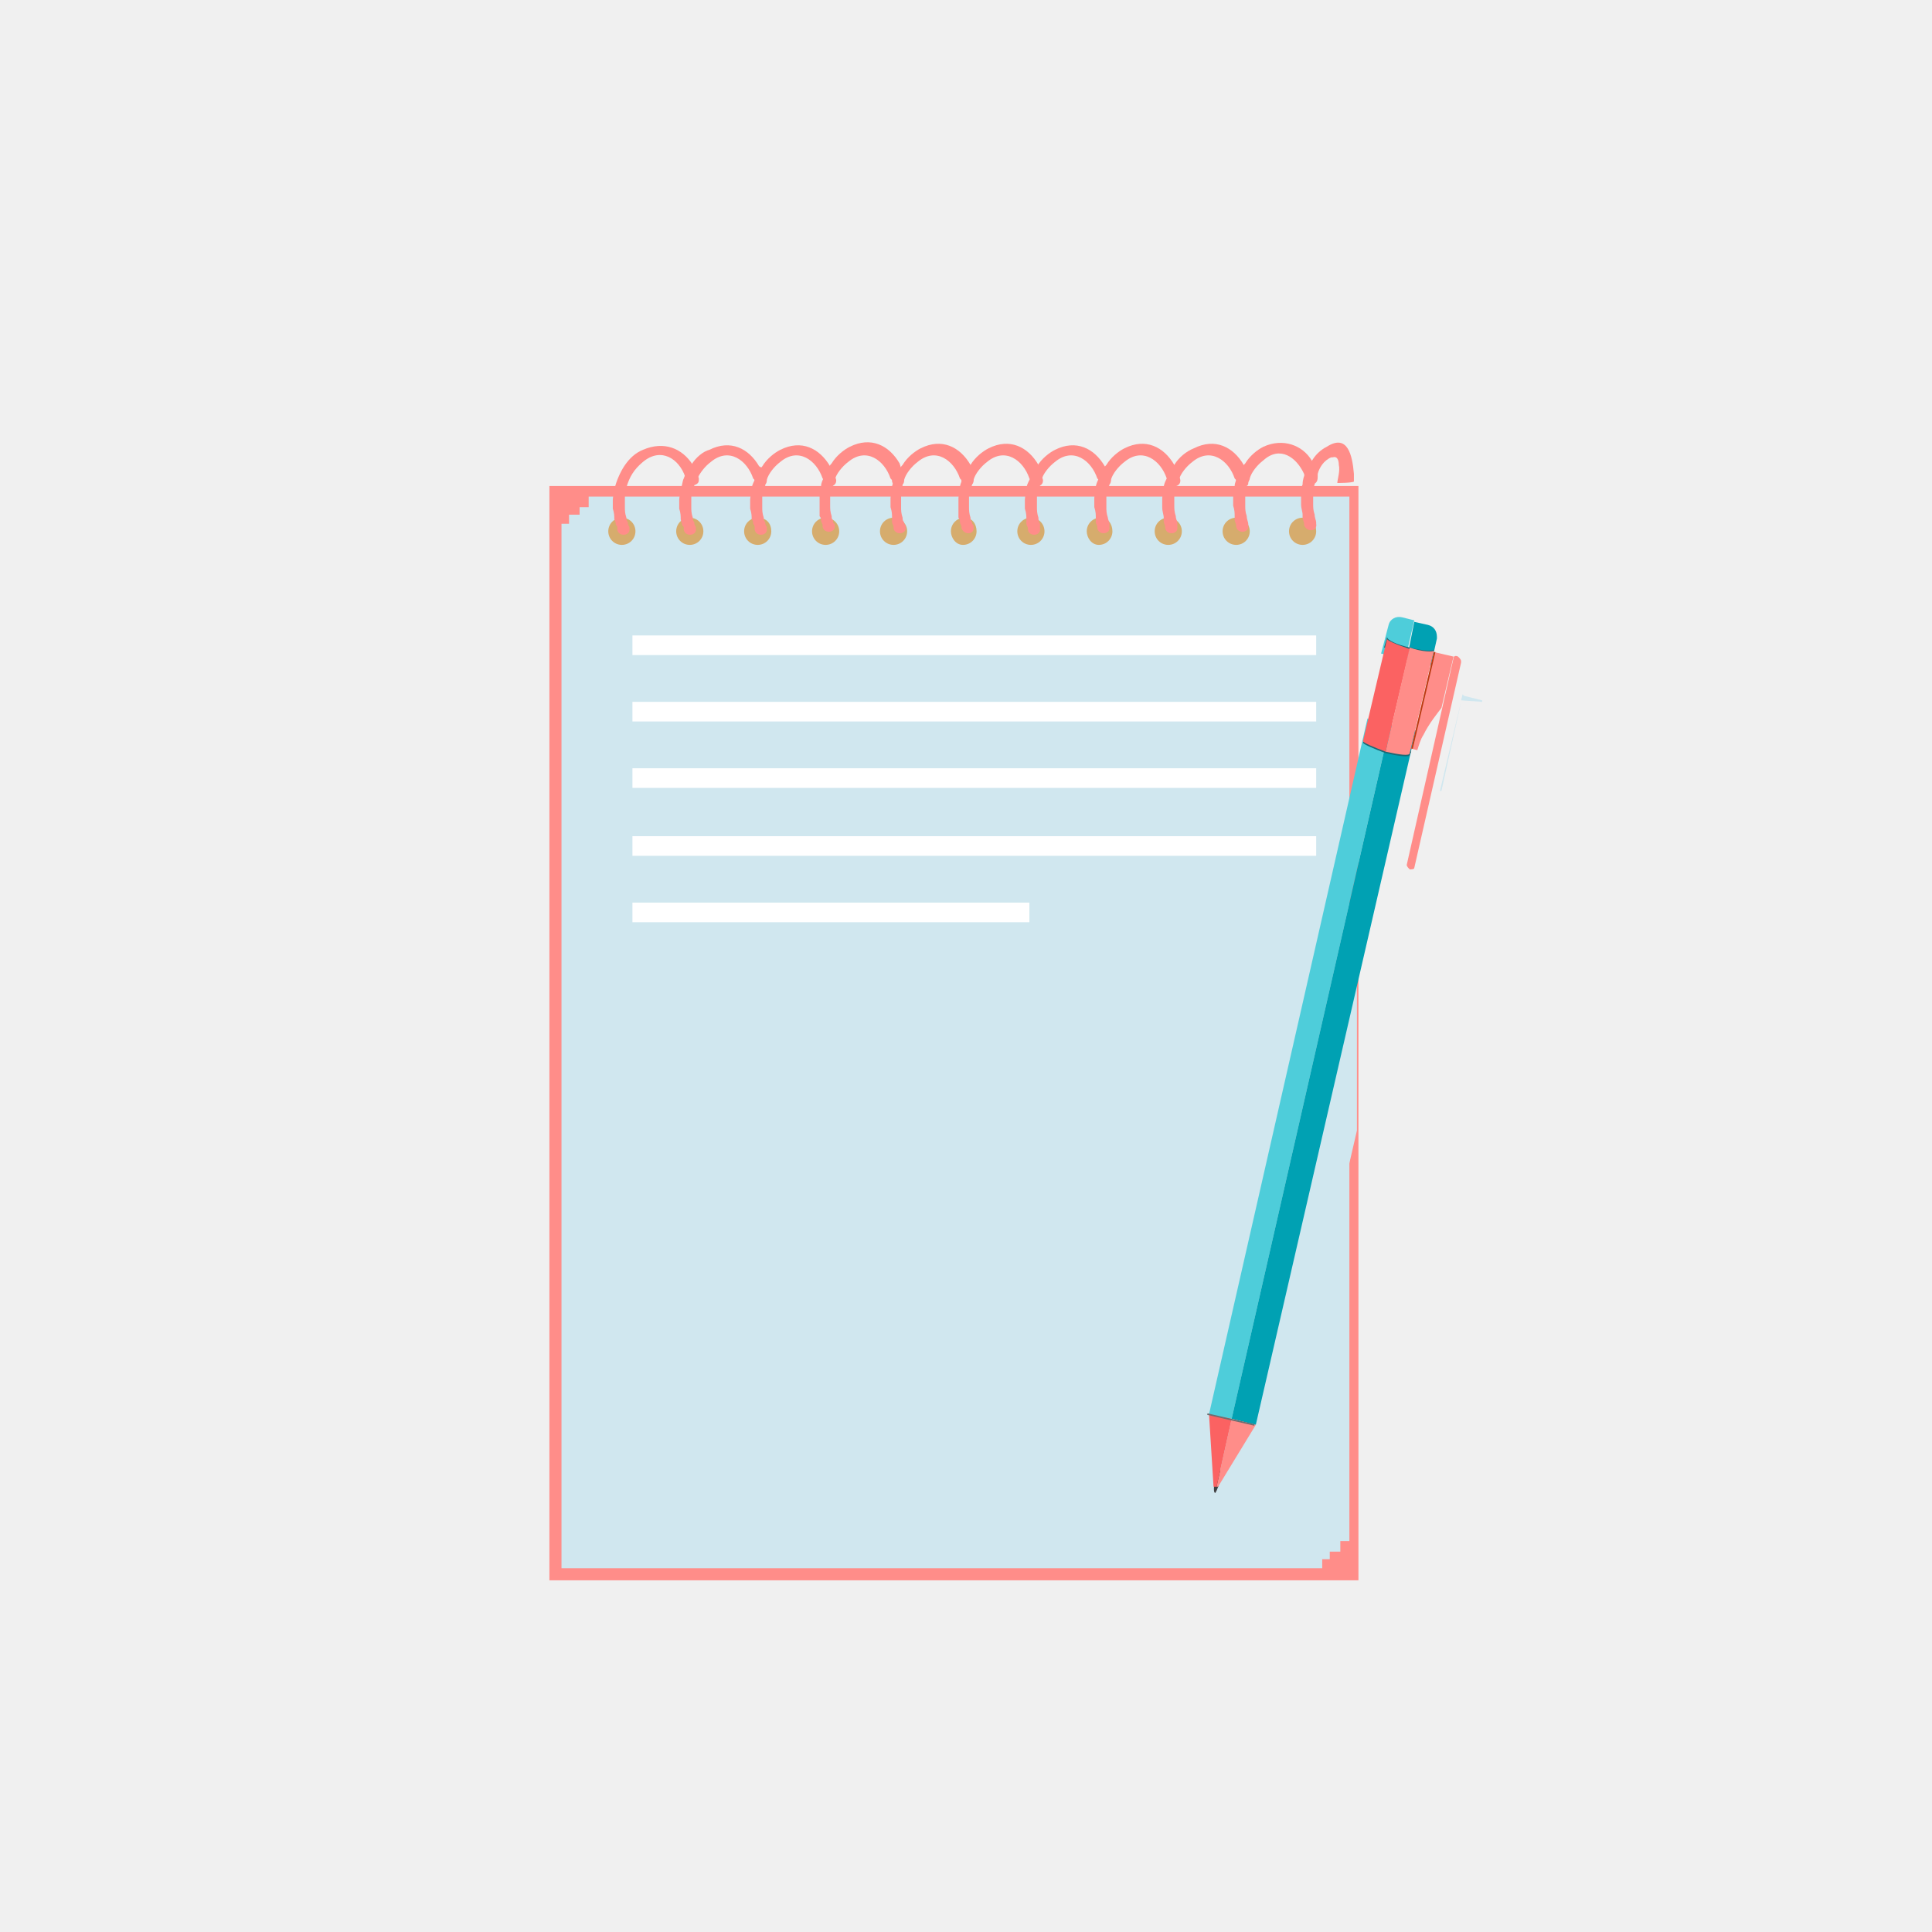
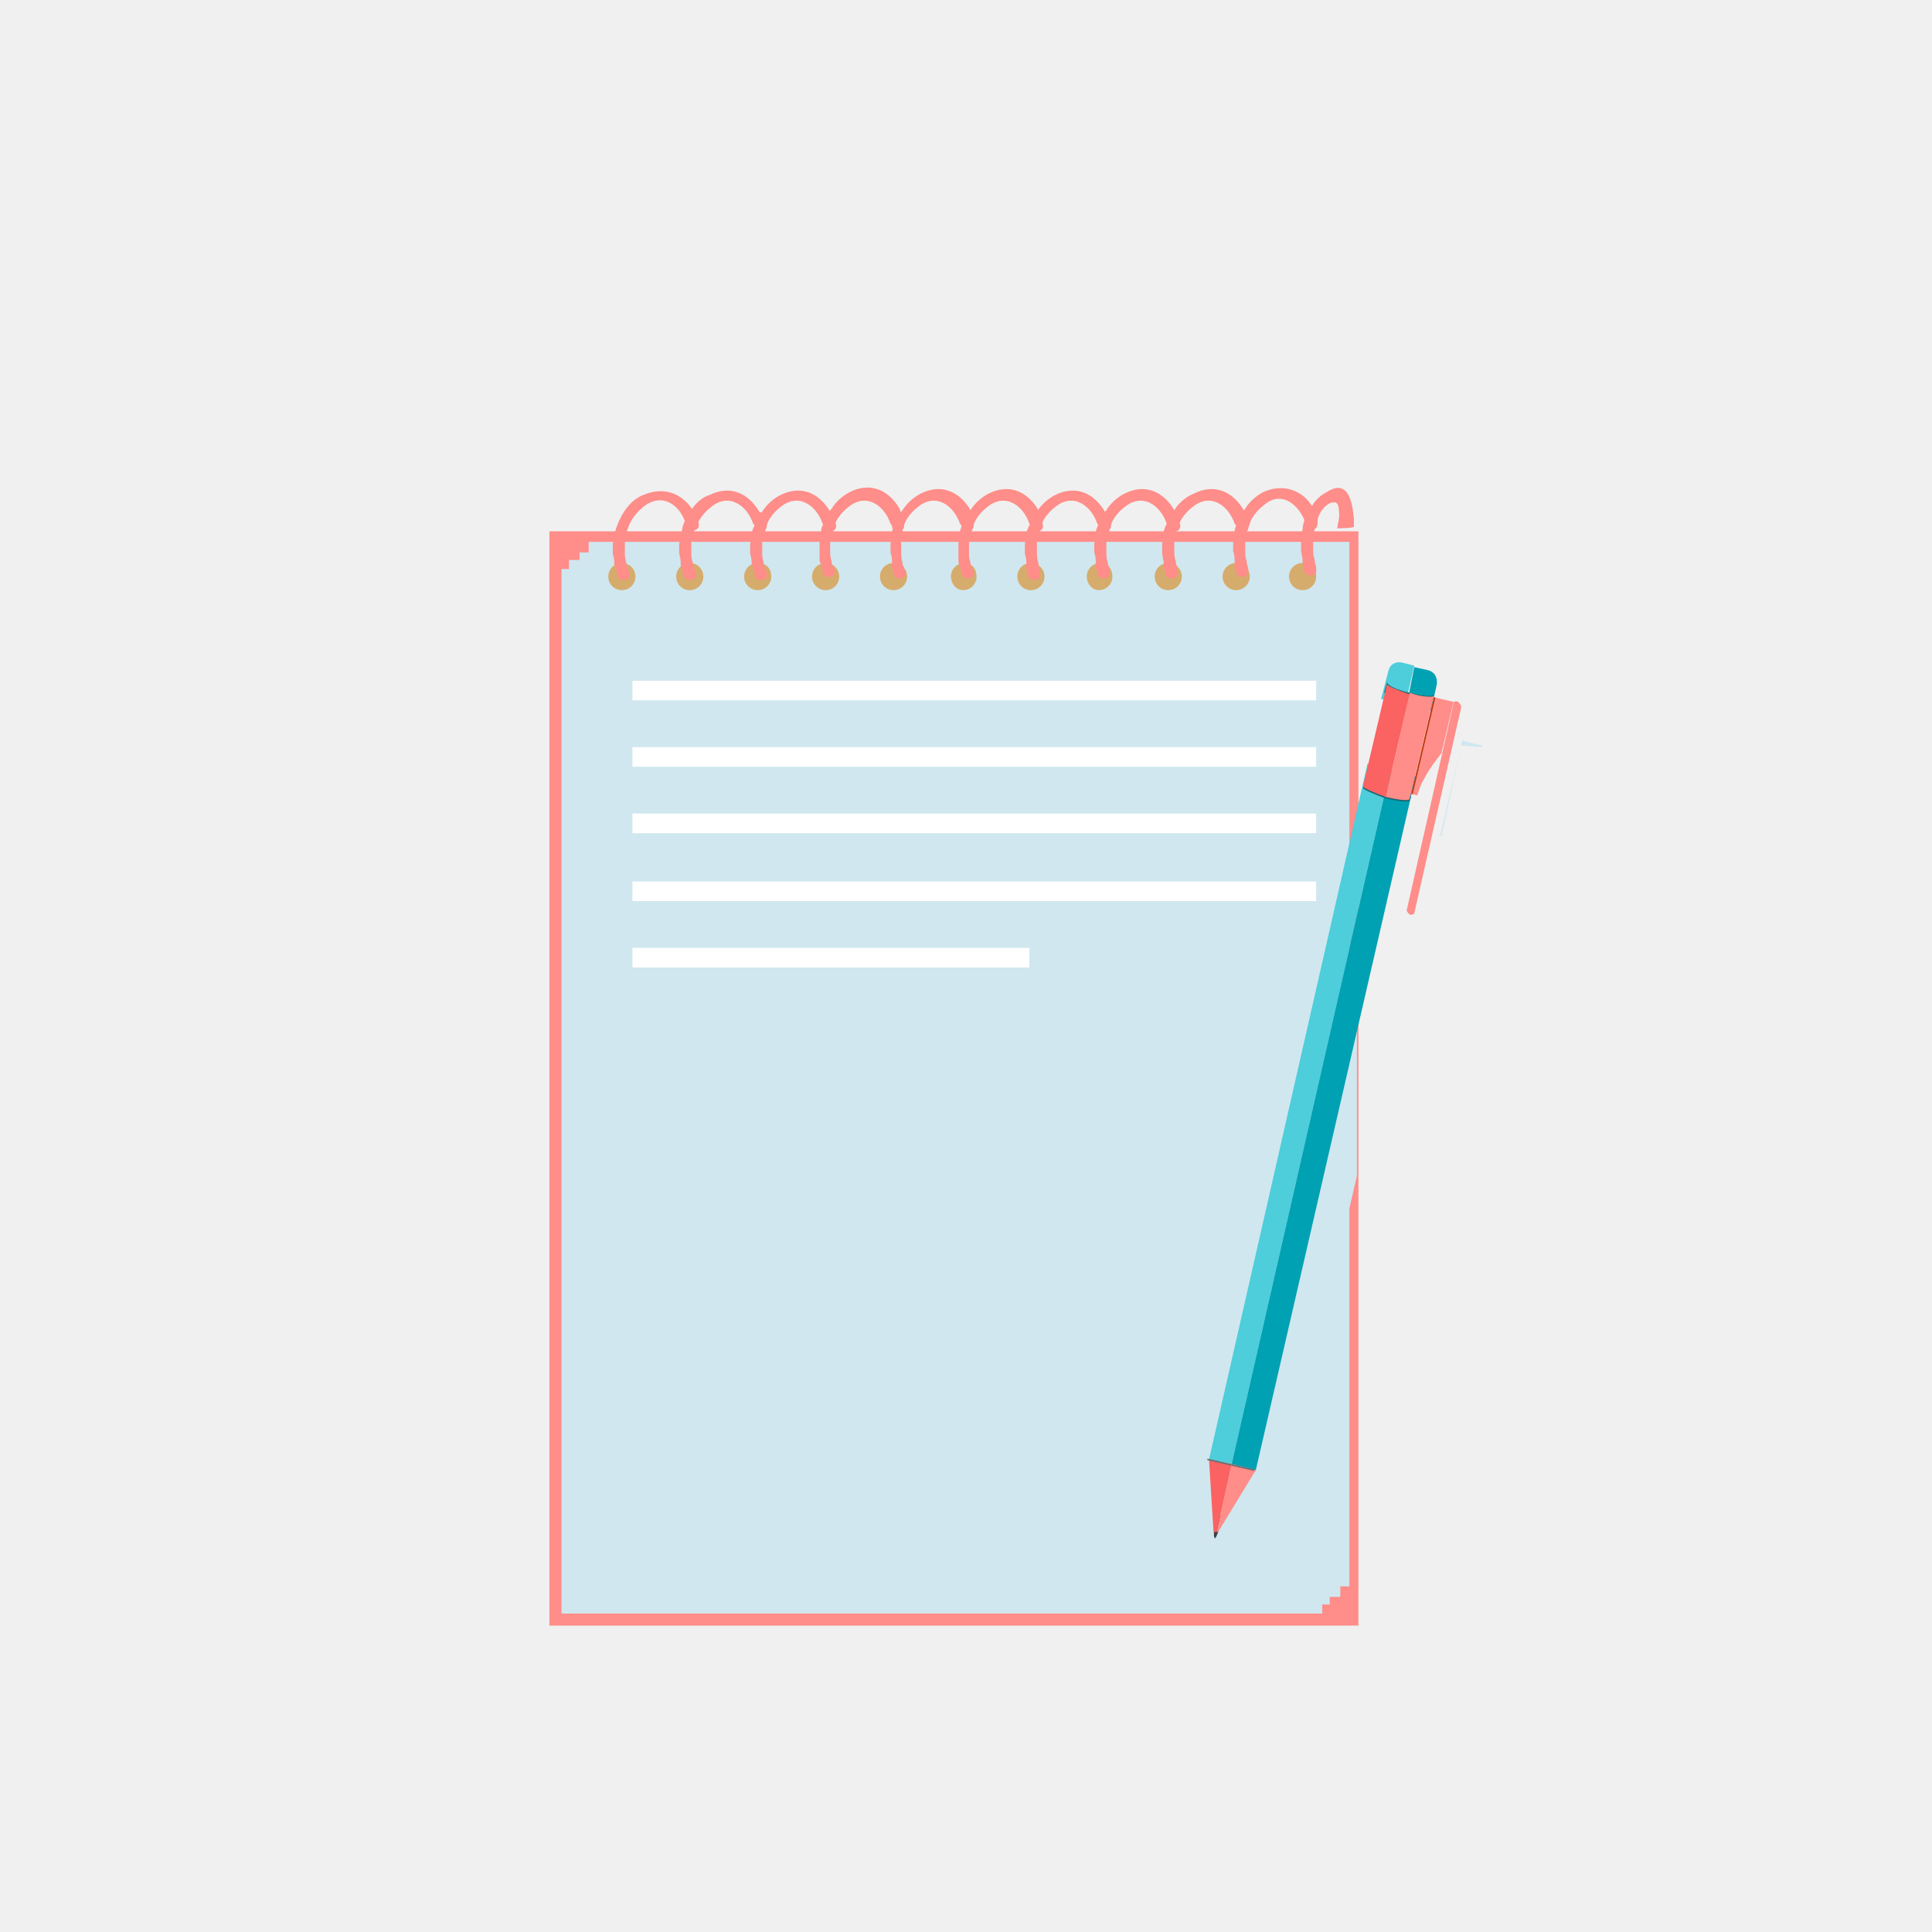
<svg xmlns="http://www.w3.org/2000/svg" version="1.1" id="图层_1" x="0px" y="0px" viewBox="0 0 128 128" style="enable-background:new 0 0 128 128;" xml:space="preserve">
  <style type="text/css">
	.st0{fill:#FF8D89;}
	.st1{fill:#D0E7EF;}
	.st2{fill:#D6AC6D;}
	.st3{fill:#FFFFFF;}
	.st4{fill:#EBE1B5;}
	.st5{fill:#4ECDDA;}
	.st6{fill:#00A1B3;}
	.st7{fill:#196975;}
	.st8{fill:#FB6262;}
	.st9{fill:#414042;}
	.st10{fill:#6D6E71;}
	.st11{fill:#BA3B10;}
</style>
  <g>
    <g>
-       <rect x="36.4" y="32.2" class="st0" width="53.6" height="72.5" />
-       <rect x="37.2" y="34.7" class="st1" width="50.4" height="69.2" />
-       <rect x="37.7" y="34.1" class="st1" width="50.4" height="69.2" />
-       <rect x="38.4" y="33.6" class="st1" width="50.4" height="69.2" />
-       <rect x="39" y="32.9" class="st1" width="50.4" height="69.2" />
+       <rect x="36.4" y="35.2" class="st0" width="53.6" height="72.5" />
+       <rect x="37.2" y="37.7" class="st1" width="50.4" height="69.2" />
+       <rect x="37.7" y="37.1" class="st1" width="50.4" height="69.2" />
+       <rect x="38.4" y="36.6" class="st1" width="50.4" height="69.2" />
+       <rect x="39" y="35.9" class="st1" width="50.4" height="69.2" />
      <g>
-         <path class="st2" d="M42.1,35.2c0,0.5-0.4,0.9-0.9,0.9c-0.5,0-0.9-0.4-0.9-0.9c0-0.5,0.4-0.9,0.9-0.9     C41.7,34.3,42.1,34.7,42.1,35.2z" />
-         <path class="st2" d="M46.6,35.2c0,0.5-0.4,0.9-0.9,0.9c-0.5,0-0.9-0.4-0.9-0.9c0-0.5,0.4-0.9,0.9-0.9     C46.2,34.3,46.6,34.7,46.6,35.2z" />
-         <path class="st2" d="M51.1,35.2c0,0.5-0.4,0.9-0.9,0.9c-0.5,0-0.9-0.4-0.9-0.9c0-0.5,0.4-0.9,0.9-0.9     C50.8,34.3,51.1,34.7,51.1,35.2z" />
-         <path class="st2" d="M55.6,35.2c0,0.5-0.4,0.9-0.9,0.9c-0.5,0-0.9-0.4-0.9-0.9c0-0.5,0.4-0.9,0.9-0.9     C55.2,34.3,55.6,34.7,55.6,35.2z" />
-         <path class="st2" d="M60.1,35.2c0,0.5-0.4,0.9-0.9,0.9c-0.5,0-0.9-0.4-0.9-0.9c0-0.5,0.4-0.9,0.9-0.9     C59.7,34.3,60.1,34.7,60.1,35.2z" />
-         <path class="st2" d="M64.7,35.2c0,0.5-0.4,0.9-0.9,0.9S63,35.6,63,35.2c0-0.5,0.4-0.9,0.9-0.9S64.7,34.7,64.7,35.2z" />
-         <path class="st2" d="M69.2,35.2c0,0.5-0.4,0.9-0.9,0.9c-0.5,0-0.9-0.4-0.9-0.9c0-0.5,0.4-0.9,0.9-0.9     C68.8,34.3,69.2,34.7,69.2,35.2z" />
-         <path class="st2" d="M73.7,35.2c0,0.5-0.4,0.9-0.9,0.9S72,35.6,72,35.2c0-0.5,0.4-0.9,0.9-0.9S73.7,34.7,73.7,35.2z" />
-         <path class="st2" d="M78.3,35.2c0,0.5-0.4,0.9-0.9,0.9c-0.5,0-0.9-0.4-0.9-0.9c0-0.5,0.4-0.9,0.9-0.9     C77.9,34.3,78.3,34.7,78.3,35.2z" />
-         <path class="st2" d="M82.8,35.2c0,0.5-0.4,0.9-0.9,0.9s-0.9-0.4-0.9-0.9c0-0.5,0.4-0.9,0.9-0.9S82.8,34.7,82.8,35.2z" />
-         <path class="st2" d="M87.2,35.2c0,0.5-0.4,0.9-0.9,0.9s-0.9-0.4-0.9-0.9c0-0.5,0.4-0.9,0.9-0.9C86.9,34.3,87.2,34.7,87.2,35.2z" />
+         <path class="st2" d="M42.1,38.2c0,0.5-0.4,0.9-0.9,0.9c-0.5,0-0.9-0.4-0.9-0.9c0-0.5,0.4-0.9,0.9-0.9     C41.7,37.3,42.1,37.7,42.1,38.2z" />
+         <path class="st2" d="M46.6,38.2c0,0.5-0.4,0.9-0.9,0.9c-0.5,0-0.9-0.4-0.9-0.9c0-0.5,0.4-0.9,0.9-0.9     C46.2,37.3,46.6,37.7,46.6,38.2z" />
+         <path class="st2" d="M51.1,38.2c0,0.5-0.4,0.9-0.9,0.9c-0.5,0-0.9-0.4-0.9-0.9c0-0.5,0.4-0.9,0.9-0.9     C50.8,37.3,51.1,37.7,51.1,38.2z" />
+         <path class="st2" d="M55.6,38.2c0,0.5-0.4,0.9-0.9,0.9c-0.5,0-0.9-0.4-0.9-0.9c0-0.5,0.4-0.9,0.9-0.9     C55.2,37.3,55.6,37.7,55.6,38.2z" />
+         <path class="st2" d="M60.1,38.2c0,0.5-0.4,0.9-0.9,0.9c-0.5,0-0.9-0.4-0.9-0.9c0-0.5,0.4-0.9,0.9-0.9     C59.7,37.3,60.1,37.7,60.1,38.2z" />
+         <path class="st2" d="M64.7,38.2c0,0.5-0.4,0.9-0.9,0.9S63,38.6,63,38.2c0-0.5,0.4-0.9,0.9-0.9S64.7,37.7,64.7,38.2z" />
+         <path class="st2" d="M69.2,38.2c0,0.5-0.4,0.9-0.9,0.9c-0.5,0-0.9-0.4-0.9-0.9c0-0.5,0.4-0.9,0.9-0.9     C68.8,37.3,69.2,37.7,69.2,38.2z" />
+         <path class="st2" d="M73.7,38.2c0,0.5-0.4,0.9-0.9,0.9S72,38.6,72,38.2c0-0.5,0.4-0.9,0.9-0.9S73.7,37.7,73.7,38.2z" />
+         <path class="st2" d="M78.3,38.2c0,0.5-0.4,0.9-0.9,0.9c-0.5,0-0.9-0.4-0.9-0.9c0-0.5,0.4-0.9,0.9-0.9     C77.9,37.3,78.3,37.7,78.3,38.2z" />
+         <path class="st2" d="M82.8,38.2c0,0.5-0.4,0.9-0.9,0.9s-0.9-0.4-0.9-0.9c0-0.5,0.4-0.9,0.9-0.9S82.8,37.7,82.8,38.2z" />
+         <path class="st2" d="M87.2,38.2c0,0.5-0.4,0.9-0.9,0.9s-0.9-0.4-0.9-0.9c0-0.5,0.4-0.9,0.9-0.9C86.9,37.3,87.2,37.7,87.2,38.2z" />
      </g>
      <g>
-         <path class="st0" d="M46.3,31.7c0,0.2,0,0.3-0.2,0.4c-0.2,0.1-0.5,0.1-0.6-0.2c0-0.1-0.1-0.2-0.1-0.3c-0.4-1.2-1.6-2-2.8-1     c-0.6,0.5-0.9,1-1.1,1.7c-0.1,0.2-0.1,0.5-0.1,0.7c0,0.2,0,0.4,0,0.6s0,0.4,0.1,0.7c0,0.1,0,0.2,0.1,0.3c0,0.1,0,0.2,0.1,0.3v0.1     c0.1,0.5-0.7,0.6-0.8,0.1c0-0.1,0-0.1,0-0.1c0-0.1,0-0.2-0.1-0.2c0-0.1,0-0.2-0.1-0.4c0-0.2,0-0.4-0.1-0.7c0-0.2,0-0.4,0-0.6     s0.1-0.5,0.1-0.7c0.3-1.1,0.9-2.2,1.9-2.6c1.4-0.6,2.6-0.1,3.3,1C46,31,46.2,31.3,46.3,31.7C46.2,31.7,46.3,31.7,46.3,31.7z" />
+         <path class="st0" d="M46.3,34.7c0,0.2,0,0.3-0.2,0.4s-0.5,0.1-0.6-0.2c0-0.1-0.1-0.2-0.1-0.3c-0.4-1.2-1.6-2-2.8-1     c-0.6,0.5-0.9,1-1.1,1.7c-0.1,0.2-0.1,0.5-0.1,0.7c0,0.2,0,0.4,0,0.6s0,0.4,0.1,0.7c0,0.1,0,0.2,0.1,0.3c0,0.1,0,0.2,0.1,0.3v0.1     c0.1,0.5-0.7,0.6-0.8,0.1c0-0.1,0-0.1,0-0.1c0-0.1,0-0.2-0.1-0.2c0-0.1,0-0.2-0.1-0.4c0-0.2,0-0.4-0.1-0.7c0-0.2,0-0.4,0-0.6     s0.1-0.5,0.1-0.7c0.3-1.1,0.9-2.2,1.9-2.6c1.4-0.6,2.6-0.1,3.3,1C46,34,46.2,34.3,46.3,34.7C46.2,34.7,46.3,34.7,46.3,34.7z" />
      </g>
      <g>
-         <path class="st0" d="M50.8,31.8c0,0.1,0,0.2-0.1,0.3c-0.2,0.2-0.6,0.2-0.7-0.2c0-0.1,0-0.1-0.1-0.2c-0.4-1.2-1.6-2.1-2.8-1.1     c-0.4,0.3-0.7,0.7-0.9,1.1l0,0c-0.1,0.1-0.1,0.3-0.2,0.4c0,0.1,0,0.1-0.1,0.2c-0.1,0.2-0.1,0.5-0.1,0.7c0,0.2,0,0.4,0,0.6     s0,0.4,0.1,0.7c0,0.1,0,0.2,0.1,0.3c0,0.1,0,0.2,0.1,0.3v0.1c0.1,0.5-0.7,0.6-0.8,0.1c0-0.1,0-0.1,0-0.1c0-0.1,0-0.1-0.1-0.2     c0-0.1-0.1-0.3-0.1-0.4c0-0.2,0-0.4-0.1-0.7c0-0.2,0-0.4,0-0.6s0.1-0.5,0.1-0.7c0.1-0.2,0.1-0.5,0.2-0.7c0.1-0.3,0.3-0.7,0.5-0.9     c0.3-0.5,0.8-0.9,1.2-1c1.4-0.7,2.6-0.1,3.3,1.1C50.6,31,50.7,31.4,50.8,31.8C50.8,31.7,50.8,31.8,50.8,31.8z" />
+         <path class="st0" d="M50.8,34.8c0,0.1,0,0.2-0.1,0.3c-0.2,0.2-0.6,0.2-0.7-0.2c0-0.1,0-0.1-0.1-0.2c-0.4-1.2-1.6-2.1-2.8-1.1     c-0.4,0.3-0.7,0.7-0.9,1.1l0,0c-0.1,0.1-0.1,0.3-0.2,0.4c0,0.1,0,0.1-0.1,0.2c-0.1,0.2-0.1,0.5-0.1,0.7c0,0.2,0,0.4,0,0.6     s0,0.4,0.1,0.7c0,0.1,0,0.2,0.1,0.3c0,0.1,0,0.2,0.1,0.3v0.1c0.1,0.5-0.7,0.6-0.8,0.1c0-0.1,0-0.1,0-0.1c0-0.1,0-0.1-0.1-0.2     c0-0.1-0.1-0.3-0.1-0.4c0-0.2,0-0.4-0.1-0.7c0-0.2,0-0.4,0-0.6s0.1-0.5,0.1-0.7c0.1-0.2,0.1-0.5,0.2-0.7c0.1-0.3,0.3-0.7,0.5-0.9     c0.3-0.5,0.8-0.9,1.2-1c1.4-0.7,2.6-0.1,3.3,1.1C50.6,34,50.7,34.4,50.8,34.8C50.8,34.7,50.8,34.8,50.8,34.8z" />
      </g>
      <g>
-         <path class="st0" d="M55.4,31.8c0,0.1,0,0.2-0.1,0.3c-0.2,0.2-0.6,0.2-0.7-0.2c0-0.1,0-0.1-0.1-0.2c-0.4-1.2-1.6-2.1-2.8-1.1     c-0.4,0.3-0.8,0.8-0.9,1.2c0,0.1-0.1,0.2-0.1,0.3c0,0.1,0,0.2-0.1,0.2c-0.1,0.2-0.1,0.5-0.1,0.7s0,0.4,0,0.6s0,0.4,0.1,0.7     c0,0.1,0,0.2,0.1,0.3c0,0.1,0,0.2,0.1,0.3v0.1c0.1,0.5-0.7,0.6-0.8,0.1c0-0.1,0-0.1,0-0.1c0-0.1,0-0.2-0.1-0.3     c0-0.1,0-0.2-0.1-0.3c0-0.2,0-0.4-0.1-0.7c0-0.2,0-0.4,0-0.6s0.1-0.5,0.1-0.7s0.1-0.4,0.2-0.6c0.1-0.3,0.3-0.7,0.5-0.9     c0.3-0.5,0.8-0.9,1.2-1.1c1.4-0.7,2.6-0.1,3.3,1.1C55.1,31,55.3,31.4,55.4,31.8C55.4,31.7,55.4,31.8,55.4,31.8z" />
+         <path class="st0" d="M55.4,34.8c0,0.1,0,0.2-0.1,0.3c-0.2,0.2-0.6,0.2-0.7-0.2c0-0.1,0-0.1-0.1-0.2c-0.4-1.2-1.6-2.1-2.8-1.1     c-0.4,0.3-0.8,0.8-0.9,1.2c0,0.1-0.1,0.2-0.1,0.3c0,0.1,0,0.2-0.1,0.2c-0.1,0.2-0.1,0.5-0.1,0.7s0,0.4,0,0.6s0,0.4,0.1,0.7     c0,0.1,0,0.2,0.1,0.3c0,0.1,0,0.2,0.1,0.3v0.1c0.1,0.5-0.7,0.6-0.8,0.1c0-0.1,0-0.1,0-0.1c0-0.1,0-0.2-0.1-0.3     c0-0.1,0-0.2-0.1-0.3c0-0.2,0-0.4-0.1-0.7c0-0.2,0-0.4,0-0.6s0.1-0.5,0.1-0.7s0.1-0.4,0.2-0.6c0.1-0.3,0.3-0.7,0.5-0.9     c0.3-0.5,0.8-0.9,1.2-1.1c1.4-0.7,2.6-0.1,3.3,1.1C55.1,34,55.3,34.4,55.4,34.8C55.4,34.7,55.4,34.8,55.4,34.8z" />
      </g>
      <g>
-         <path class="st0" d="M59.9,31.8c0,0.1,0,0.2-0.1,0.3c-0.2,0.2-0.6,0.2-0.7-0.2c0-0.1,0-0.1-0.1-0.2c-0.4-1.2-1.6-2.1-2.8-1.1     c-0.4,0.3-0.8,0.8-0.9,1.2c0,0.1-0.1,0.2-0.1,0.3c0,0.1-0.1,0.2-0.1,0.2C55,32.4,55,32.7,55,32.9s0,0.4,0,0.6s0,0.4,0.1,0.7     c0,0.1,0,0.2,0.1,0.3c0,0.1,0,0.2,0.1,0.2v0.1c0.1,0.5-0.7,0.6-0.8,0.1c0-0.1,0-0.1,0-0.1c0-0.1-0.1-0.2-0.1-0.3s0-0.2-0.1-0.3     c0-0.2,0-0.4,0-0.7c0-0.2,0-0.4,0-0.6c0-0.2,0.1-0.5,0.1-0.7s0.1-0.4,0.2-0.6c0.1-0.3,0.3-0.7,0.5-0.9c0.3-0.5,0.8-0.9,1.2-1.1     c1.4-0.7,2.6-0.1,3.3,1.1C59.7,31,59.8,31.4,59.9,31.8C59.9,31.7,59.9,31.8,59.9,31.8z" />
+         <path class="st0" d="M59.9,34.8c0,0.1,0,0.2-0.1,0.3c-0.2,0.2-0.6,0.2-0.7-0.2c0-0.1,0-0.1-0.1-0.2c-0.4-1.2-1.6-2.1-2.8-1.1     c-0.4,0.3-0.8,0.8-0.9,1.2c0,0.1-0.1,0.2-0.1,0.3c0,0.1-0.1,0.2-0.1,0.2C55,35.4,55,35.7,55,35.9s0,0.4,0,0.6s0,0.4,0.1,0.7     c0,0.1,0,0.2,0.1,0.3c0,0.1,0,0.2,0.1,0.2v0.1c0.1,0.5-0.7,0.6-0.8,0.1c0-0.1,0-0.1,0-0.1c0-0.1-0.1-0.2-0.1-0.3s0-0.2-0.1-0.3     c0-0.2,0-0.4,0-0.7c0-0.2,0-0.4,0-0.6c0-0.2,0.1-0.5,0.1-0.7s0.1-0.4,0.2-0.6c0.1-0.3,0.3-0.7,0.5-0.9c0.3-0.5,0.8-0.9,1.2-1.1     c1.4-0.7,2.6-0.1,3.3,1.1C59.7,34,59.8,34.4,59.9,34.8C59.9,34.7,59.9,34.8,59.9,34.8z" />
      </g>
      <g>
-         <path class="st0" d="M64.5,31.8c0,0.1,0,0.2-0.1,0.3c-0.2,0.2-0.6,0.2-0.7-0.2c0-0.1,0-0.1-0.1-0.2c-0.4-1.2-1.6-2.1-2.8-1.1     c-0.4,0.3-0.8,0.8-0.9,1.2c-0.1,0.1-0.1,0.2-0.1,0.3c0,0.1,0,0.1-0.1,0.2c0,0.3,0,0.5,0,0.7s0,0.4,0,0.6s0,0.4,0.1,0.7     c0,0.1,0,0.2,0.1,0.3c0,0.1,0,0.1,0.1,0.2v0.1c0.1,0.5-0.7,0.6-0.8,0.1c0-0.1,0-0.1,0-0.1c0-0.1-0.1-0.2-0.1-0.3s0-0.2,0-0.3     c0-0.2,0-0.4-0.1-0.7c0-0.2,0-0.4,0-0.6s0.1-0.5,0.1-0.7s0.1-0.4,0.2-0.6c0.1-0.3,0.3-0.7,0.5-0.9c0.3-0.5,0.8-0.9,1.2-1.1     c1.4-0.7,2.6-0.1,3.3,1.1C64.3,31,64.4,31.4,64.5,31.8C64.5,31.7,64.5,31.8,64.5,31.8z" />
+         <path class="st0" d="M64.5,34.8c0,0.1,0,0.2-0.1,0.3c-0.2,0.2-0.6,0.2-0.7-0.2c0-0.1,0-0.1-0.1-0.2c-0.4-1.2-1.6-2.1-2.8-1.1     c-0.4,0.3-0.8,0.8-0.9,1.2c-0.1,0.1-0.1,0.2-0.1,0.3c0,0.1,0,0.1-0.1,0.2c0,0.3,0,0.5,0,0.7s0,0.4,0,0.6s0,0.4,0.1,0.7     c0,0.1,0,0.2,0.1,0.3c0,0.1,0,0.1,0.1,0.2v0.1c0.1,0.5-0.7,0.6-0.8,0.1c0-0.1,0-0.1,0-0.1c0-0.1-0.1-0.2-0.1-0.3s0-0.2,0-0.3     c0-0.2,0-0.4-0.1-0.7c0-0.2,0-0.4,0-0.6s0.1-0.5,0.1-0.7s0.1-0.4,0.2-0.6c0.1-0.3,0.3-0.7,0.5-0.9c0.3-0.5,0.8-0.9,1.2-1.1     c1.4-0.7,2.6-0.1,3.3,1.1C64.3,34,64.4,34.4,64.5,34.8C64.5,34.7,64.5,34.8,64.5,34.8z" />
      </g>
      <g>
-         <path class="st0" d="M69.1,31.8c0,0.1,0,0.2-0.1,0.3c-0.2,0.2-0.6,0.2-0.7-0.2c0-0.1,0-0.1-0.1-0.2c-0.4-1.2-1.6-2.1-2.8-1.1     c-0.4,0.3-0.8,0.8-0.9,1.2c0,0.1-0.1,0.2-0.1,0.3c0,0.1-0.1,0.2-0.1,0.2c-0.1,0.2-0.1,0.5-0.1,0.7s0,0.4,0,0.6s0,0.4,0.1,0.7     c0,0.1,0,0.2,0.1,0.3c0,0.1,0,0.1,0.1,0.2v0.1c0.1,0.5-0.6,0.6-0.8,0.1c0-0.1,0-0.1,0-0.1c0-0.1-0.1-0.2-0.1-0.3s0-0.2-0.1-0.3     c0-0.2,0-0.4,0-0.7c0-0.2,0-0.4,0-0.6c0-0.2,0.1-0.5,0.1-0.7s0.1-0.4,0.2-0.6c0.1-0.3,0.3-0.7,0.5-0.9c0.3-0.5,0.8-0.9,1.2-1.1     c1.4-0.7,2.6-0.1,3.3,1.1C68.8,31,69,31.4,69.1,31.8C69.1,31.7,69.1,31.8,69.1,31.8z" />
+         <path class="st0" d="M69.1,34.8c0,0.1,0,0.2-0.1,0.3c-0.2,0.2-0.6,0.2-0.7-0.2c0-0.1,0-0.1-0.1-0.2c-0.4-1.2-1.6-2.1-2.8-1.1     c-0.4,0.3-0.8,0.8-0.9,1.2c0,0.1-0.1,0.2-0.1,0.3c0,0.1-0.1,0.2-0.1,0.2c-0.1,0.2-0.1,0.5-0.1,0.7s0,0.4,0,0.6s0,0.4,0.1,0.7     c0,0.1,0,0.2,0.1,0.3c0,0.1,0,0.1,0.1,0.2v0.1c0.1,0.5-0.6,0.6-0.8,0.1c0-0.1,0-0.1,0-0.1c0-0.1-0.1-0.2-0.1-0.3s0-0.2-0.1-0.3     c0-0.2,0-0.4,0-0.7c0-0.2,0-0.4,0-0.6c0-0.2,0.1-0.5,0.1-0.7s0.1-0.4,0.2-0.6c0.1-0.3,0.3-0.7,0.5-0.9c0.3-0.5,0.8-0.9,1.2-1.1     c1.4-0.7,2.6-0.1,3.3,1.1C68.8,34,69,34.4,69.1,34.8C69.1,34.7,69.1,34.8,69.1,34.8z" />
      </g>
      <g>
-         <path class="st0" d="M73.6,31.8c0,0.1,0,0.2-0.1,0.3c-0.2,0.2-0.6,0.2-0.7-0.2c0-0.1,0-0.1-0.1-0.2c-0.4-1.2-1.6-2.1-2.8-1.1     c-0.4,0.3-0.8,0.8-0.9,1.2c0,0.1-0.1,0.2-0.1,0.3c0,0.1,0,0.1-0.1,0.2c-0.1,0.2-0.1,0.5-0.1,0.7s0,0.4,0,0.6s0,0.4,0.1,0.7     c0,0.1,0,0.3,0.1,0.4c0,0.1,0,0.1,0,0.2v0.1c0.1,0.5-0.7,0.6-0.8,0.1c0-0.1,0-0.1,0-0.1c0-0.1-0.1-0.2-0.1-0.3s0-0.2,0-0.3     c0-0.2,0-0.4-0.1-0.7c0-0.2,0-0.4,0-0.6c0-0.2,0.1-0.5,0.1-0.7s0.1-0.4,0.2-0.6c0.1-0.3,0.3-0.7,0.5-0.9c0.3-0.5,0.8-0.9,1.2-1.1     c1.4-0.7,2.6-0.1,3.3,1.1C73.4,31,73.5,31.4,73.6,31.8C73.6,31.7,73.6,31.8,73.6,31.8z" />
+         <path class="st0" d="M73.6,34.8c0,0.1,0,0.2-0.1,0.3c-0.2,0.2-0.6,0.2-0.7-0.2c0-0.1,0-0.1-0.1-0.2c-0.4-1.2-1.6-2.1-2.8-1.1     c-0.4,0.3-0.8,0.8-0.9,1.2c0,0.1-0.1,0.2-0.1,0.3c0,0.1,0,0.1-0.1,0.2c-0.1,0.2-0.1,0.5-0.1,0.7s0,0.4,0,0.6s0,0.4,0.1,0.7     c0,0.1,0,0.3,0.1,0.4c0,0.1,0,0.1,0,0.2v0.1c0.1,0.5-0.7,0.6-0.8,0.1c0-0.1,0-0.1,0-0.1c0-0.1-0.1-0.2-0.1-0.3s0-0.2,0-0.3     c0-0.2,0-0.4-0.1-0.7c0-0.2,0-0.4,0-0.6c0-0.2,0.1-0.5,0.1-0.7s0.1-0.4,0.2-0.6c0.1-0.3,0.3-0.7,0.5-0.9c0.3-0.5,0.8-0.9,1.2-1.1     c1.4-0.7,2.6-0.1,3.3,1.1C73.4,34,73.5,34.4,73.6,34.8C73.6,34.7,73.6,34.8,73.6,34.8z" />
      </g>
      <g>
-         <path class="st0" d="M78.2,31.8c0,0.1,0,0.2-0.1,0.3c-0.2,0.2-0.6,0.2-0.7-0.2c0-0.1,0-0.1-0.1-0.2c-0.4-1.2-1.6-2.1-2.8-1.1     c-0.4,0.3-0.8,0.8-0.9,1.2c0,0.1-0.1,0.2-0.1,0.3c0,0.1-0.1,0.2-0.1,0.2c-0.1,0.2-0.1,0.5-0.1,0.7s0,0.4,0,0.6s0,0.4,0.1,0.7     c0,0.1,0.1,0.3,0.1,0.4v0.1c0,0,0,0,0,0.1c0.1,0.5-0.7,0.6-0.8,0.1c0-0.1,0-0.1,0-0.1c0-0.1-0.1-0.2-0.1-0.3s0-0.2,0-0.3     c0-0.2,0-0.4-0.1-0.7c0-0.2,0-0.4,0-0.6c0-0.2,0.1-0.5,0.1-0.7s0.1-0.4,0.2-0.6c0.1-0.3,0.3-0.7,0.5-0.9c0.3-0.5,0.8-0.9,1.2-1.1     c1.4-0.7,2.6-0.1,3.3,1.1C78,31,78.1,31.4,78.2,31.8C78.2,31.7,78.2,31.8,78.2,31.8z" />
+         <path class="st0" d="M78.2,34.8c0,0.1,0,0.2-0.1,0.3c-0.2,0.2-0.6,0.2-0.7-0.2c0-0.1,0-0.1-0.1-0.2c-0.4-1.2-1.6-2.1-2.8-1.1     c-0.4,0.3-0.8,0.8-0.9,1.2c0,0.1-0.1,0.2-0.1,0.3c0,0.1-0.1,0.2-0.1,0.2c-0.1,0.2-0.1,0.5-0.1,0.7s0,0.4,0,0.6s0,0.4,0.1,0.7     c0,0.1,0.1,0.3,0.1,0.4v0.1c0,0,0,0,0,0.1c0.1,0.5-0.7,0.6-0.8,0.1c0-0.1,0-0.1,0-0.1c0-0.1-0.1-0.2-0.1-0.3s0-0.2,0-0.3     c0-0.2,0-0.4-0.1-0.7c0-0.2,0-0.4,0-0.6c0-0.2,0.1-0.5,0.1-0.7s0.1-0.4,0.2-0.6c0.1-0.3,0.3-0.7,0.5-0.9c0.3-0.5,0.8-0.9,1.2-1.1     c1.4-0.7,2.6-0.1,3.3,1.1C78,34,78.1,34.4,78.2,34.8C78.2,34.7,78.2,34.8,78.2,34.8z" />
      </g>
      <g>
-         <path class="st0" d="M82.7,31.8c0,0.1,0,0.2-0.1,0.3c-0.2,0.2-0.6,0.2-0.7-0.2c0-0.1,0-0.1-0.1-0.2c-0.4-1.2-1.6-2.1-2.8-1.1     c-0.4,0.3-0.8,0.8-0.9,1.2C78,31.9,78,31.9,78,32c0,0.1-0.1,0.1-0.1,0.2c-0.1,0.2-0.1,0.5-0.1,0.7s0,0.4,0,0.6s0,0.4,0.1,0.7     c0,0.2,0.1,0.3,0.1,0.5c0,0,0,0,0,0.1v0.1c0.1,0.5-0.7,0.6-0.8,0.1c0-0.1,0-0.1,0-0.1c0-0.1-0.1-0.2-0.1-0.4c0-0.1,0-0.2,0-0.2     c0-0.2-0.1-0.4-0.1-0.7c0-0.2,0-0.4,0-0.6s0.1-0.5,0.1-0.7s0.1-0.4,0.2-0.6c0.1-0.3,0.3-0.7,0.5-0.9c0.3-0.5,0.8-0.9,1.3-1.1     c1.4-0.7,2.6-0.1,3.3,1.1C82.5,31,82.6,31.4,82.7,31.8C82.7,31.7,82.7,31.8,82.7,31.8z" />
+         <path class="st0" d="M82.7,34.8c0,0.1,0,0.2-0.1,0.3c-0.2,0.2-0.6,0.2-0.7-0.2c0-0.1,0-0.1-0.1-0.2c-0.4-1.2-1.6-2.1-2.8-1.1     c-0.4,0.3-0.8,0.8-0.9,1.2C78,34.9,78,34.9,78,35c0,0.1-0.1,0.1-0.1,0.2c-0.1,0.2-0.1,0.5-0.1,0.7s0,0.4,0,0.6s0,0.4,0.1,0.7     c0,0.2,0.1,0.3,0.1,0.5c0,0,0,0,0,0.1v0.1c0.1,0.5-0.7,0.6-0.8,0.1c0-0.1,0-0.1,0-0.1c0-0.1-0.1-0.2-0.1-0.4c0-0.1,0-0.2,0-0.2     c0-0.2-0.1-0.4-0.1-0.7c0-0.2,0-0.4,0-0.6s0.1-0.5,0.1-0.7s0.1-0.4,0.2-0.6c0.1-0.3,0.3-0.7,0.5-0.9c0.3-0.5,0.8-0.9,1.3-1.1     c1.4-0.7,2.6-0.1,3.3,1.1C82.5,34,82.6,34.4,82.7,34.8C82.7,34.7,82.7,34.8,82.7,34.8z" />
      </g>
      <g>
-         <path class="st0" d="M87,32.1c-0.2,0.1-0.5,0-0.5-0.3c0-0.1-0.1-0.3-0.1-0.4c-0.5-1.1-1.6-1.9-2.7-0.9c-0.4,0.3-0.8,0.8-0.9,1.2     c0,0.1-0.1,0.2-0.1,0.3c0,0.1,0,0.1-0.1,0.2c-0.1,0.2-0.1,0.5-0.1,0.7s0,0.4,0,0.6s0,0.4,0.1,0.7c0,0.2,0.1,0.4,0.1,0.5l0,0     c0,0,0,0,0,0.1c0.1,0.5-0.7,0.6-0.8,0.1c0-0.1,0-0.1,0-0.1c0-0.1-0.1-0.2-0.1-0.4c0-0.1,0-0.1,0-0.2c0-0.2,0-0.4-0.1-0.7     c0-0.2,0-0.4,0-0.6s0.1-0.5,0.1-0.7s0.1-0.4,0.2-0.6c0.1-0.3,0.3-0.7,0.5-0.9c0.3-0.5,0.8-0.9,1.2-1.1c1.3-0.6,2.6-0.1,3.2,0.9     c0.2,0.3,0.3,0.6,0.4,0.9c0,0.1,0,0.1,0,0.2C87.3,31.9,87.2,32,87,32.1z" />
+         <path class="st0" d="M87,35.1c-0.2,0.1-0.5,0-0.5-0.3c0-0.1-0.1-0.3-0.1-0.4c-0.5-1.1-1.6-1.9-2.7-0.9c-0.4,0.3-0.8,0.8-0.9,1.2     c0,0.1-0.1,0.2-0.1,0.3c0,0.1,0,0.1-0.1,0.2c-0.1,0.2-0.1,0.5-0.1,0.7s0,0.4,0,0.6s0,0.4,0.1,0.7c0,0.2,0.1,0.4,0.1,0.5l0,0     c0,0,0,0,0,0.1c0.1,0.5-0.7,0.6-0.8,0.1c0-0.1,0-0.1,0-0.1c0-0.1-0.1-0.2-0.1-0.4c0-0.1,0-0.1,0-0.2c0-0.2,0-0.4-0.1-0.7     c0-0.2,0-0.4,0-0.6s0.1-0.5,0.1-0.7s0.1-0.4,0.2-0.6c0.1-0.3,0.3-0.7,0.5-0.9c0.3-0.5,0.8-0.9,1.2-1.1c1.3-0.6,2.6-0.1,3.2,0.9     c0.2,0.3,0.3,0.6,0.4,0.9c0,0.1,0,0.1,0,0.2C87.3,34.9,87.2,35,87,35.1z" />
      </g>
      <g>
-         <path class="st0" d="M88.6,32c0-0.2,0.2-0.8,0.1-1.2c0-0.3-0.1-0.6-0.4-0.5c0,0,0,0-0.1,0c-0.5,0.2-0.8,0.7-0.9,1.1     c0,0.1-0.1,0.2-0.1,0.3c0,0.1-0.1,0.2-0.1,0.3v0.1c-0.1,0.2-0.1,0.5-0.1,0.7s0,0.4,0,0.6s0,0.4,0.1,0.7c0,0.2,0.1,0.4,0.1,0.5     c0,0,0,0,0,0.1c0.1,0.5-0.6,0.6-0.8,0.1v-0.1c0-0.1-0.1-0.3-0.1-0.4s0-0.1,0-0.2c0-0.2-0.1-0.4-0.1-0.7c0-0.2,0-0.4,0-0.6     s0-0.5,0.1-0.7c0-0.3,0.1-0.6,0.2-0.8c0.1-0.3,0.3-0.6,0.5-0.9c0.2-0.3,0.5-0.6,0.9-0.8l0,0c1.4-0.9,1.7,0.6,1.8,1.8     c0,0.2,0,0.3,0,0.5C89.6,32,88.6,32,88.6,32z" />
+         <path class="st0" d="M88.6,35c0-0.2,0.2-0.8,0.1-1.2c0-0.3-0.1-0.6-0.4-0.5c0,0,0,0-0.1,0c-0.5,0.2-0.8,0.7-0.9,1.1     c0,0.1-0.1,0.2-0.1,0.3c0,0.1-0.1,0.2-0.1,0.3v0.1c-0.1,0.2-0.1,0.5-0.1,0.7s0,0.4,0,0.6s0,0.4,0.1,0.7c0,0.2,0.1,0.4,0.1,0.5     c0,0,0,0,0,0.1c0.1,0.5-0.6,0.6-0.8,0.1v-0.1c0-0.1-0.1-0.3-0.1-0.4s0-0.1,0-0.2c0-0.2-0.1-0.4-0.1-0.7c0-0.2,0-0.4,0-0.6     s0-0.5,0.1-0.7c0-0.3,0.1-0.6,0.2-0.8c0.1-0.3,0.3-0.6,0.5-0.9c0.2-0.3,0.5-0.6,0.9-0.8l0,0c1.4-0.9,1.7,0.6,1.8,1.8     c0,0.2,0,0.3,0,0.5C89.6,35,88.6,35,88.6,35z" />
      </g>
      <g>
-         <rect x="41.9" y="42.1" class="st3" width="45.3" height="1.3" />
-         <rect x="41.9" y="46.5" class="st3" width="45.3" height="1.3" />
-         <rect x="41.9" y="50.9" class="st3" width="45.3" height="1.3" />
-         <rect x="41.9" y="55.4" class="st3" width="45.3" height="1.3" />
-         <rect x="41.9" y="59.8" class="st3" width="26.3" height="1.3" />
+         <rect x="41.9" y="45.1" class="st3" width="45.3" height="1.3" />
+         <rect x="41.9" y="49.5" class="st3" width="45.3" height="1.3" />
+         <rect x="41.9" y="53.9" class="st3" width="45.3" height="1.3" />
+         <rect x="41.9" y="58.4" class="st3" width="45.3" height="1.3" />
+         <rect x="41.9" y="62.8" class="st3" width="26.3" height="1.3" />
      </g>
-       <path class="st1" d="M81.9,95.3l8-34.8v14.4l-4.9,21.2l-2.5,4.1c-0.1,0.3-0.2,0.4-0.3,0.4c-0.1,0-0.1-0.2,0-0.5l0,0L81.9,95.3z" />
-       <polygon class="st1" points="96.8,46.5 95.5,52.4 95.4,52.4 96.7,46.9   " />
-       <polygon class="st1" points="98.2,46.4 98.2,46.4 98.2,46.5 98.2,46.5 98.2,46.5 96.8,46.4 96.9,46 97,46.1   " />
-       <polygon class="st4" points="97.2,46.4 97.2,46.4 97.1,46.8   " />
-       <path class="st4" d="M98.5,46.7L98.5,46.7C98.5,46.8,98.5,46.8,98.5,46.7L98.5,46.7L98.5,46.7z" />
+       <path class="st1" d="M81.9,98.3l8-34.8v14.4l-4.9,21.2l-2.5,4.1c-0.1,0.3-0.2,0.4-0.3,0.4c-0.1,0-0.1-0.2,0-0.5l0,0L81.9,98.3z" />
+       <polygon class="st1" points="96.8,49.5 95.5,55.4 95.4,55.4 96.7,49.9   " />
+       <polygon class="st1" points="98.2,49.4 98.2,49.4 98.2,49.5 98.2,49.5 98.2,49.5 96.8,49.4 96.9,49 97,49.1   " />
+       <polygon class="st4" points="97.2,49.4 97.2,49.4 97.1,49.8   " />
+       <path class="st4" d="M98.5,49.7L98.5,49.7C98.5,49.8,98.5,49.8,98.5,49.7L98.5,49.7L98.5,49.7z" />
      <g>
-         <polygon class="st5" points="92.1,48 90.6,47.6 80.1,93.7 81.6,94    " />
-         <polygon class="st6" points="81.6,94 83.2,94.4 93.8,48.4 92.1,48    " />
-         <path class="st7" d="M93.5,49.8L90.4,49l-0.1,0.2l0,0l0,0c0,0.1,0.7,0.4,1.5,0.7c0.9,0.2,1.6,0.3,1.6,0.1l0,0l0,0L93.5,49.8z" />
+         <polygon class="st5" points="92.1,51 90.6,50.6 80.1,96.7 81.6,97    " />
+         <polygon class="st6" points="81.6,97 83.2,97.4 93.8,51.4 92.1,51    " />
+         <path class="st7" d="M93.5,52.8L90.4,52l-0.1,0.2l0,0l0,0c0,0.1,0.7,0.4,1.5,0.7c0.9,0.2,1.6,0.3,1.6,0.1l0,0l0,0L93.5,52.8z" />
        <g>
-           <path class="st5" d="M91.7,40.4L91.7,40.4L91.7,40.4z" />
-           <path class="st5" d="M94.9,41.1L94.9,41.1L94.9,41.1z" />
-           <path class="st5" d="M92.9,40.9c-0.4-0.1-0.8,0.1-0.9,0.5l0,0l-0.5,1.9l1.6,0.4l0.6-2.6L92.9,40.9z" />
-           <path class="st6" d="M93.2,43.7l1.6,0.4l0.4-1.8l0,0l0,0v-0.1l0,0c0-0.4-0.2-0.7-0.6-0.8l-0.9-0.2L93.2,43.7z" />
+           <path class="st5" d="M91.7,43.4L91.7,43.4L91.7,43.4z" />
+           <path class="st5" d="M94.9,44.1L94.9,44.1L94.9,44.1z" />
+           <path class="st5" d="M92.9,43.9c-0.4-0.1-0.8,0.1-0.9,0.5l0,0l-0.5,1.9l1.6,0.4l0.6-2.6L92.9,43.9z" />
+           <path class="st6" d="M93.2,46.7l1.6,0.4l0.4-1.8l0,0l0,0v-0.1l0,0c0-0.4-0.2-0.7-0.6-0.8l-0.9-0.2L93.2,46.7z" />
        </g>
-         <path class="st7" d="M93.4,42.9c-0.9-0.2-1.5-0.5-1.5-0.7l-0.2,0.7l3.1,0.8L95,43C95,43.2,94.2,43.1,93.4,42.9z" />
+         <path class="st7" d="M93.4,45.9c-0.9-0.2-1.5-0.5-1.5-0.7l-0.2,0.7l3.1,0.8L95,46C95,46.2,94.2,46.1,93.4,45.9z" />
        <g>
-           <path class="st8" d="M91.9,42.3l-1.6,6.8l0,0l0,0c0,0.1,0.7,0.4,1.5,0.7l1.6-6.8C92.5,42.7,91.8,42.4,91.9,42.3z" />
-           <path class="st0" d="M93.4,42.9l-1.6,6.9c0.9,0.2,1.6,0.3,1.6,0.1l0,0l0,0l1.6-6.8C95,43.2,94.2,43.2,93.4,42.9z" />
+           <path class="st8" d="M91.9,45.3l-1.6,6.8l0,0l0,0c0,0.1,0.7,0.4,1.5,0.7l1.6-6.8C92.5,45.7,91.8,45.4,91.9,45.3z" />
+           <path class="st0" d="M93.4,45.9l-1.6,6.9c0.9,0.2,1.6,0.3,1.6,0.1l0,0l0,0l1.6-6.8C95,46.2,94.2,46.2,93.4,45.9z" />
        </g>
-         <path class="st9" d="M80.8,97.4c0.1,0,0.1,0.4,0,0.8c-0.1,0.4-0.3,0.8-0.3,0.7c-0.1,0-0.1-0.4,0-0.8S80.7,97.4,80.8,97.4z" />
-         <polygon class="st0" points="80.6,98.5 80.7,98.5 83.2,94.4 81.6,94    " />
-         <polygon class="st8" points="80.1,93.7 80.4,98.5 80.6,98.5 81.6,94    " />
-         <rect x="81.5" y="92.4" transform="matrix(0.2251 -0.9743 0.9743 0.2251 -28.3913 152.3423)" class="st10" width="0.1" height="3.2" />
+         <path class="st9" d="M80.8,100.4c0.1,0,0.1,0.4,0,0.8c-0.1,0.4-0.3,0.8-0.3,0.7c-0.1,0-0.1-0.4,0-0.8S80.7,100.4,80.8,100.4z" />
+         <polygon class="st0" points="80.6,101.5 80.7,101.5 83.2,97.4 81.6,97    " />
+         <polygon class="st8" points="80.1,96.7 80.4,101.5 80.6,101.5 81.6,97    " />
+         <rect x="81.5" y="95.4" transform="matrix(0.2251 -0.9743 0.9743 0.2251 -31.3143 154.667)" class="st10" width="0.1" height="3.2" />
        <g>
-           <path class="st0" d="M93.5,49.6l0.4,0.1c0.1-0.3,0.2-0.7,0.4-1c0.4-0.8,0.9-1.4,1.2-1.8l0.8-3.4L95,43.2L93.5,49.6z" />
-           <polygon class="st11" points="95.1,43.2 95,43.2 93.5,49.6 93.6,49.6     " />
+           <path class="st0" d="M93.5,52.6l0.4,0.1c0.1-0.3,0.2-0.7,0.4-1c0.4-0.8,0.9-1.4,1.2-1.8l0.8-3.4L95,46.2L93.5,52.6z" />
+           <polygon class="st11" points="95.1,46.2 95,46.2 93.5,52.6 93.6,52.6     " />
        </g>
-         <path class="st0" d="M96.3,43.6L96.3,43.6C96.2,43.6,96.2,43.6,96.3,43.6L96.3,43.6l-3.1,13.7l0,0l0,0c0,0.1,0.1,0.2,0.2,0.3     c0.1,0,0.3,0,0.3-0.1l0,0l0,0l3.1-13.6l0,0l0,0v-0.1c0-0.1-0.1-0.2-0.2-0.3C96.4,43.4,96.3,43.5,96.3,43.6z" />
+         <path class="st0" d="M96.3,46.6L96.3,46.6C96.2,46.6,96.2,46.6,96.3,46.6L96.3,46.6l-3.1,13.7l0,0l0,0c0,0.1,0.1,0.2,0.2,0.3     c0.1,0,0.3,0,0.3-0.1l0,0l0,0l3.1-13.6l0,0l0,0v-0.1c0-0.1-0.1-0.2-0.2-0.3C96.4,46.4,96.3,46.5,96.3,46.6z" />
      </g>
-       <polygon class="st1" points="39,91.7 49.4,102.1 49.4,91.7   " />
+       <polygon class="st1" points="39,94.7 49.4,105.1 49.4,94.7   " />
    </g>
  </g>
</svg>
